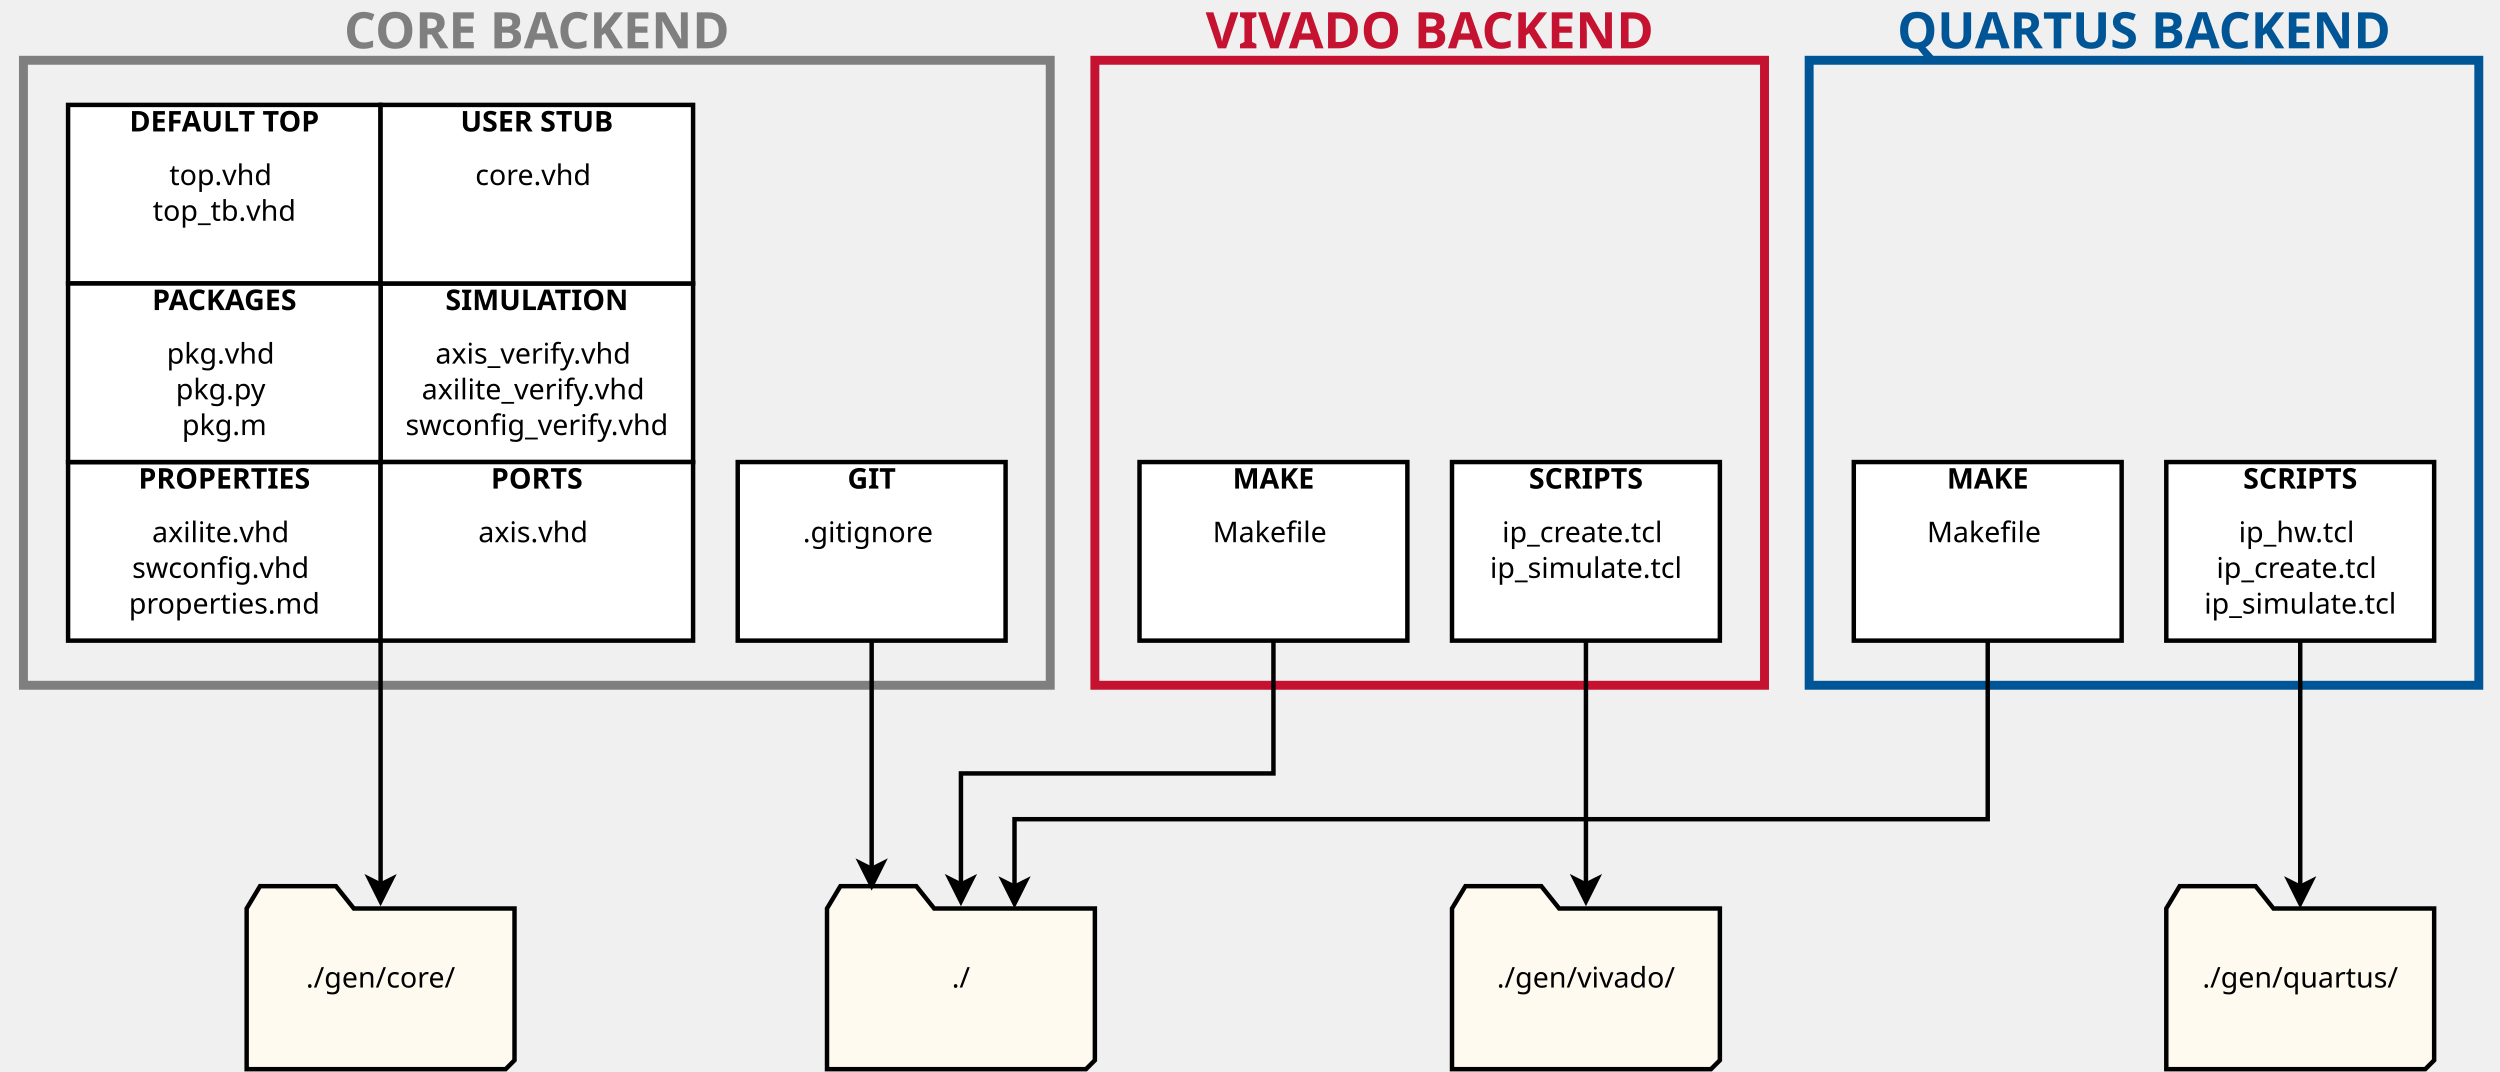
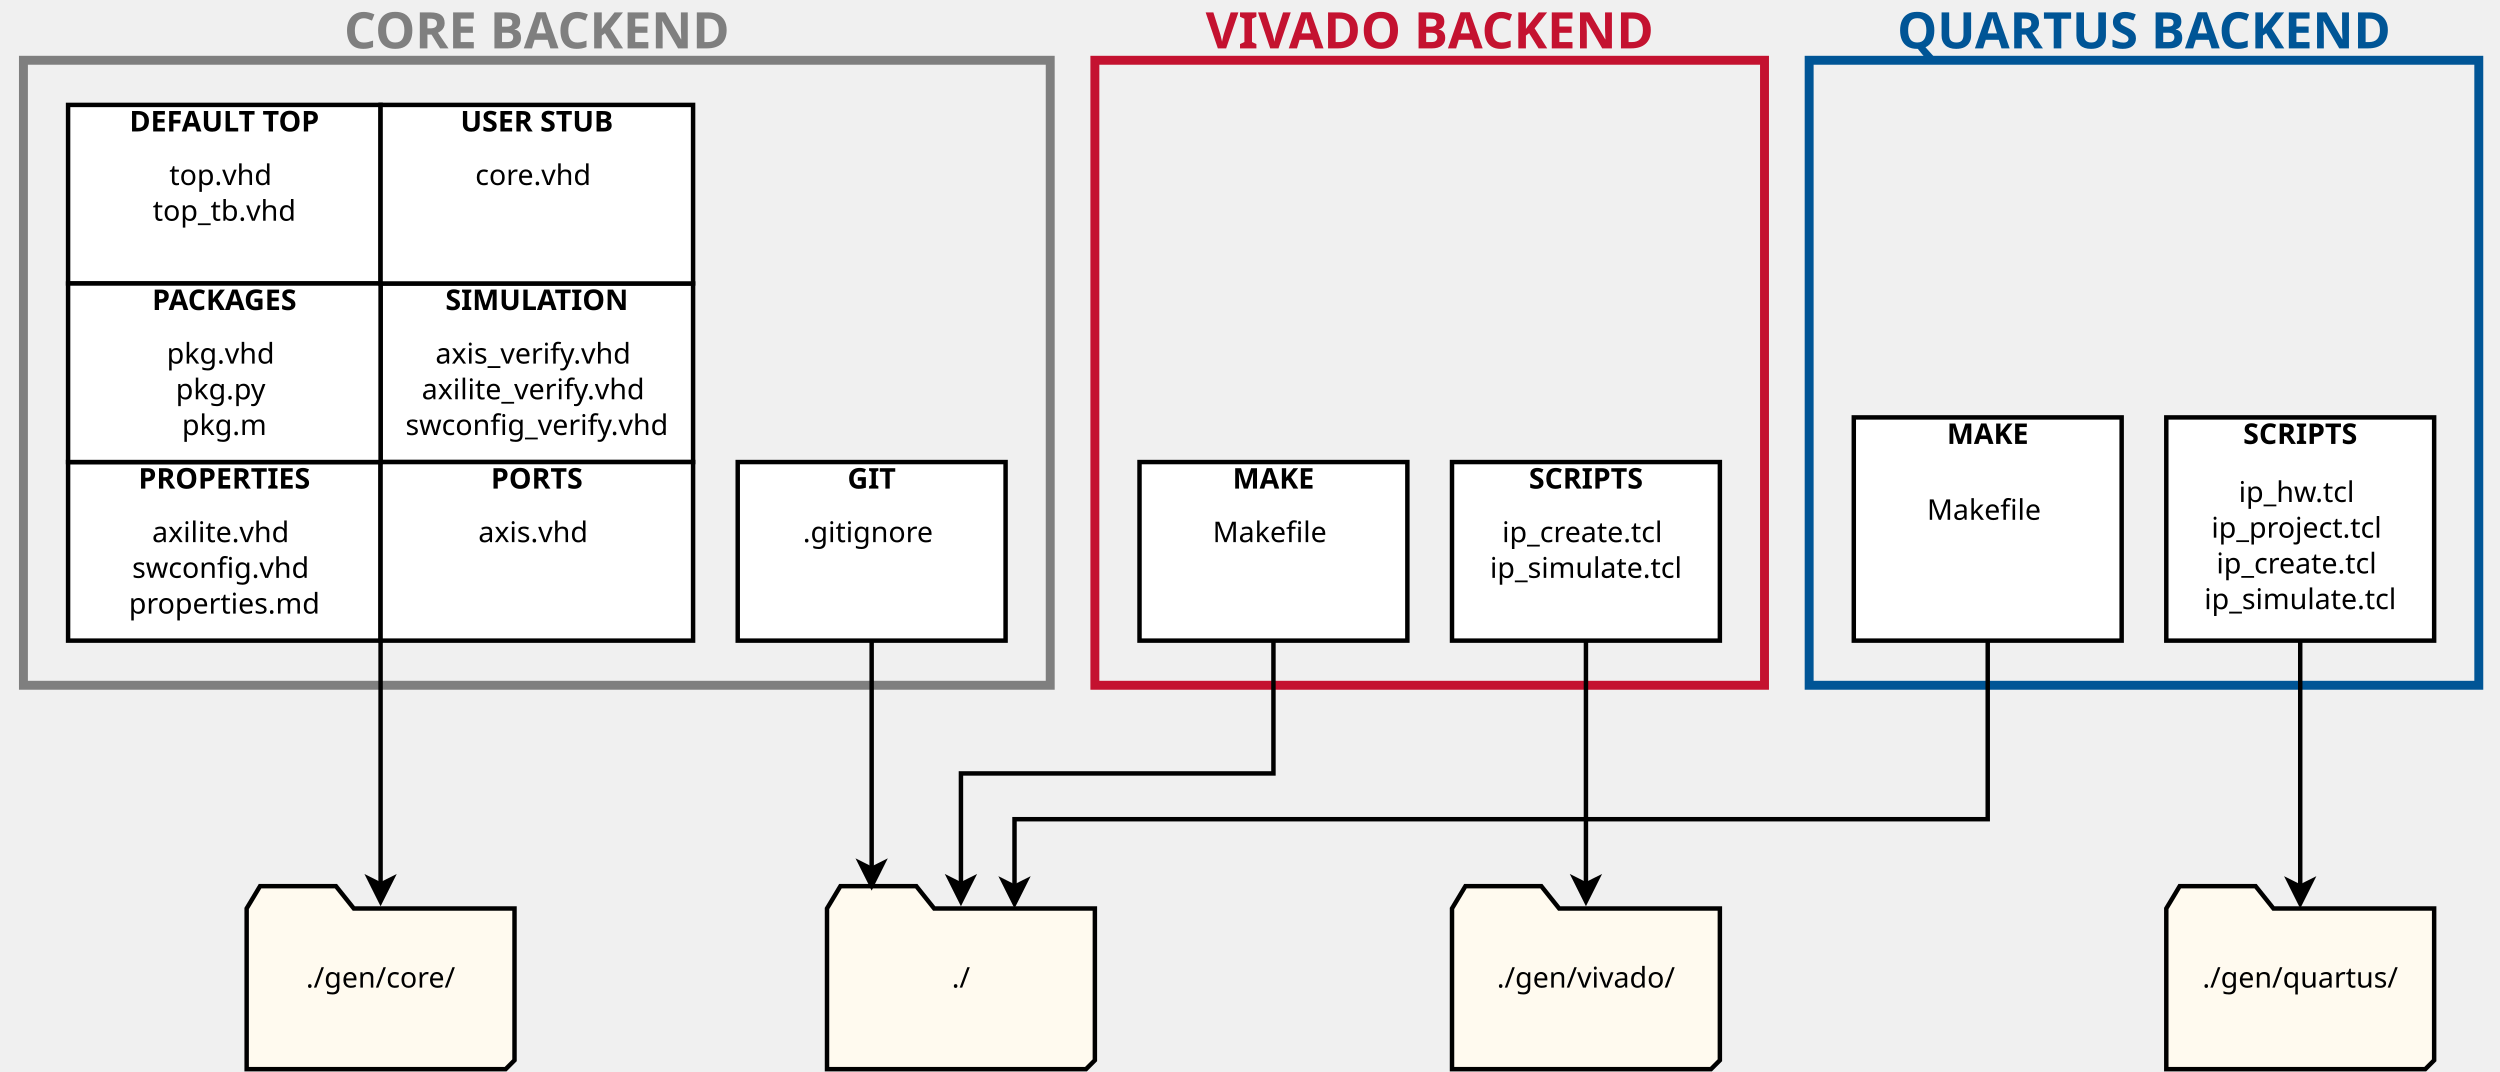
<svg xmlns="http://www.w3.org/2000/svg" width="56cm" height="24cm" viewBox="-423 -987 1105 480">
-   <rect style="fill: none; fill-opacity:0; stroke-width: 4; stroke: #c41230" x="60" y="-960" width="300" height="280" />
-   <rect style="fill: none; fill-opacity:0; stroke-width: 4; stroke: #7f7f7f" x="-420" y="-960" width="460" height="280" />
-   <g>
-     <polygon style="fill: #fffaef" points="220,-580 226,-590 260,-590 268,-580 340,-580 340,-512 336,-508 220,-508 " />
-     <polygon style="fill: none; fill-opacity:0; stroke-width: 2; stroke: #000000" points="220,-580 226,-590 260,-590 268,-580 340,-580 340,-512 336,-508 220,-508 " />
-   </g>
-   <text font-size="12.8" style="fill: #000000;text-anchor:middle;font-family:sans-serif;font-style:normal;font-weight:normal" x="280" y="-544.575">
-     <tspan x="280" y="-544.575">./gen/vivado/</tspan>
-   </text>
-   <g>
-     <polygon style="fill: #fffaef" points="-320,-580 -314,-590 -280,-590 -272,-580 -200,-580 -200,-512 -204,-508 -320,-508 " />
-     <polygon style="fill: none; fill-opacity:0; stroke-width: 2; stroke: #000000" points="-320,-580 -314,-590 -280,-590 -272,-580 -200,-580 -200,-512 -204,-508 -320,-508 " />
-   </g>
-   <text font-size="12.8" style="fill: #000000;text-anchor:middle;font-family:sans-serif;font-style:normal;font-weight:normal" x="-260" y="-544.575">
-     <tspan x="-260" y="-544.575">./gen/core/</tspan>
-   </text>
-   <g>
-     <polygon style="fill: #fffaef" points="-60,-580 -54,-590 -20,-590 -12,-580 60,-580 60,-512 56,-508 -60,-508 " />
-     <polygon style="fill: none; fill-opacity:0; stroke-width: 2; stroke: #000000" points="-60,-580 -54,-590 -20,-590 -12,-580 60,-580 60,-512 56,-508 -60,-508 " />
-   </g>
-   <text font-size="12.8" style="fill: #000000;text-anchor:middle;font-family:sans-serif;font-style:normal;font-weight:normal" x="0" y="-544.575">
-     <tspan x="0" y="-544.575">./</tspan>
-   </text>
-   <g>
-     <line style="fill: none; fill-opacity:0; stroke-width: 2; stroke: #000000" x1="280" y1="-700" x2="280" y2="-590.744" />
-     <polygon style="fill: #000000" points="280,-583.244 275,-593.244 280,-590.744 285,-593.244 " />
-     <polygon style="fill: none; fill-opacity:0; stroke-width: 2; stroke: #000000" points="280,-583.244 275,-593.244 280,-590.744 285,-593.244 " />
-   </g>
-   <g>
-     <line style="fill: none; fill-opacity:0; stroke-width: 2; stroke: #000000" x1="-260" y1="-711.428" x2="-260" y2="-590.718" />
-     <polygon style="fill: #000000" points="-260,-583.218 -265,-593.218 -260,-590.718 -255,-593.218 " />
-     <polygon style="fill: none; fill-opacity:0; stroke-width: 2; stroke: #000000" points="-260,-583.218 -265,-593.218 -260,-590.718 -255,-593.218 " />
-   </g>
-   <text font-size="22.578" style="fill: #7f7f7f;text-anchor:middle;font-family:sans-serif;font-style:normal;font-weight:700" x="-190" y="-965.35">
-     <tspan x="-190" y="-965.35">CORE BACKEND</tspan>
-   </text>
-   <text font-size="22.578" style="fill: #c41230;text-anchor:middle;font-family:sans-serif;font-style:normal;font-weight:700" x="210" y="-965.35">
-     <tspan x="210" y="-965.35">VIVADO BACKEND</tspan>
-   </text>
-   <rect style="fill: none; fill-opacity:0; stroke-width: 4; stroke: #005596" x="380" y="-960" width="300" height="280" />
-   <text font-size="22.578" style="fill: #005596;text-anchor:middle;font-family:sans-serif;font-style:normal;font-weight:700" x="530" y="-965.35">
-     <tspan x="530" y="-965.35">QUARTUS BACKEND</tspan>
-   </text>
-   <g>
-     <rect style="fill: #ffffff" x="400" y="-780" width="120" height="80" />
-     <rect style="fill: none; fill-opacity:0; stroke-width: 2; stroke: #000000" x="400" y="-780" width="120" height="80" />
-     <text font-size="12.8" style="fill: #000000;text-anchor:middle;font-family:sans-serif;font-style:normal;font-weight:normal" x="460" y="-744.1">
-       <tspan x="460" y="-744.1">Makefile</tspan>
-       <tspan x="460" y="-728.1" />
+   <g id="Background">
+     <rect style="fill: none; stroke-opacity: 1; stroke-width: 4; stroke: #c41230" x="60" y="-960" width="300" height="280" rx="0" ry="0" />
+     <rect style="fill: none; stroke-opacity: 1; stroke-width: 4; stroke: #7f7f7f" x="-420" y="-960" width="460" height="280" rx="0" ry="0" />
+     <polygon style="fill: #fffaef; fill-opacity: 1; stroke-opacity: 1; stroke-width: 2; stroke: #000000" fill-rule="evenodd" points="220,-580 226,-590 260,-590 268,-580 340,-580 340,-512 336,-508 220,-508 " />
+     <text font-size="12.8" style="fill: #000000; fill-opacity: 1; stroke: none;text-anchor:middle;font-family:sans-serif;font-style:normal;font-weight:normal" x="280" y="-544.569">
+       <tspan x="280" y="-544.569">./gen/vivado/</tspan>
+     </text>
+     <polygon style="fill: #fffaef; fill-opacity: 1; stroke-opacity: 1; stroke-width: 2; stroke: #000000" fill-rule="evenodd" points="-320,-580 -314,-590 -280,-590 -272,-580 -200,-580 -200,-512 -204,-508 -320,-508 " />
+     <text font-size="12.8" style="fill: #000000; fill-opacity: 1; stroke: none;text-anchor:middle;font-family:sans-serif;font-style:normal;font-weight:normal" x="-260" y="-544.569">
+       <tspan x="-260" y="-544.569">./gen/core/</tspan>
+     </text>
+     <polygon style="fill: #fffaef; fill-opacity: 1; stroke-opacity: 1; stroke-width: 2; stroke: #000000" fill-rule="evenodd" points="-60,-580 -54,-590 -20,-590 -12,-580 60,-580 60,-512 56,-508 -60,-508 " />
+     <text font-size="12.8" style="fill: #000000; fill-opacity: 1; stroke: none;text-anchor:middle;font-family:sans-serif;font-style:normal;font-weight:normal" x="0" y="-544.569">
+       <tspan x="0" y="-544.569">./</tspan>
+     </text>
+     <g>
+       <line style="fill: none; stroke-opacity: 1; stroke-width: 2; stroke: #000000" x1="280" y1="-700" x2="280" y2="-590.744" />
+       <polygon style="fill: #000000; fill-opacity: 1; stroke-opacity: 1; stroke-width: 2; stroke: #000000" fill-rule="evenodd" points="280,-583.244 275,-593.244 280,-590.744 285,-593.244 " />
+     </g>
+     <g>
+       <line style="fill: none; stroke-opacity: 1; stroke-width: 2; stroke: #000000" x1="-260" y1="-711.428" x2="-260" y2="-590.718" />
+       <polygon style="fill: #000000; fill-opacity: 1; stroke-opacity: 1; stroke-width: 2; stroke: #000000" fill-rule="evenodd" points="-260,-583.218 -265,-593.218 -260,-590.718 -255,-593.218 " />
+     </g>
+     <text font-size="22.578" style="fill: #7f7f7f; fill-opacity: 1; stroke: none;text-anchor:middle;font-family:sans-serif;font-style:normal;font-weight:700" x="-190" y="-965.325">
+       <tspan x="-190" y="-965.325">CORE BACKEND</tspan>
+     </text>
+     <text font-size="22.578" style="fill: #c41230; fill-opacity: 1; stroke: none;text-anchor:middle;font-family:sans-serif;font-style:normal;font-weight:700" x="210" y="-965.325">
+       <tspan x="210" y="-965.325">VIVADO BACKEND</tspan>
+     </text>
+     <rect style="fill: none; stroke-opacity: 1; stroke-width: 4; stroke: #005596" x="380" y="-960" width="300" height="280" rx="0" ry="0" />
+     <text font-size="22.578" style="fill: #005596; fill-opacity: 1; stroke: none;text-anchor:middle;font-family:sans-serif;font-style:normal;font-weight:700" x="530" y="-965.325">
+       <tspan x="530" y="-965.325">QUARTUS BACKEND</tspan>
+     </text>
+     <g>
+       <rect style="fill: #ffffff; fill-opacity: 1; stroke-opacity: 1; stroke-width: 2; stroke: #000000" x="400" y="-800" width="120" height="100" rx="0" ry="0" />
+       <text font-size="12.8" style="fill: #000000; fill-opacity: 1; stroke: none;text-anchor:middle;font-family:sans-serif;font-style:normal;font-weight:normal" x="460" y="-754.119">
+         <tspan x="460" y="-754.119">Makefile</tspan>
+         <tspan x="460" y="-738.119" />
+       </text>
+     </g>
+     <g>
+       <rect style="fill: #ffffff; fill-opacity: 1; stroke-opacity: 1; stroke-width: 2; stroke: #000000" x="540" y="-800" width="120" height="100" rx="0" ry="0" />
+       <text font-size="12.8" style="fill: #000000; fill-opacity: 1; stroke: none;text-anchor:middle;font-family:sans-serif;font-style:normal;font-weight:normal" x="600" y="-778.119">
+         <tspan x="600" y="-778.119" />
+         <tspan x="600" y="-762.119">ip_hw.tcl</tspan>
+         <tspan x="600" y="-746.119">ip_project.tcl</tspan>
+         <tspan x="600" y="-730.119">ip_create.tcl</tspan>
+         <tspan x="600" y="-714.119">ip_simulate.tcl</tspan>
+       </text>
+     </g>
+     <g>
+       <rect style="fill: #ffffff; fill-opacity: 1; stroke-opacity: 1; stroke-width: 2; stroke: #000000" x="80" y="-780" width="120" height="80" rx="0" ry="0" />
+       <text font-size="12.8" style="fill: #000000; fill-opacity: 1; stroke: none;text-anchor:middle;font-family:sans-serif;font-style:normal;font-weight:normal" x="140" y="-744.119">
+         <tspan x="140" y="-744.119">Makefile</tspan>
+         <tspan x="140" y="-728.119" />
+       </text>
+     </g>
+     <g>
+       <rect style="fill: #ffffff; fill-opacity: 1; stroke-opacity: 1; stroke-width: 2; stroke: #000000" x="220" y="-780" width="120" height="80" rx="0" ry="0" />
+       <text font-size="12.8" style="fill: #000000; fill-opacity: 1; stroke: none;text-anchor:middle;font-family:sans-serif;font-style:normal;font-weight:normal" x="280" y="-744.119">
+         <tspan x="280" y="-744.119">ip_create.tcl</tspan>
+         <tspan x="280" y="-728.119">ip_simulate.tcl</tspan>
+       </text>
+     </g>
+     <polygon style="fill: #fffaef; fill-opacity: 1; stroke-opacity: 1; stroke-width: 2; stroke: #000000" fill-rule="evenodd" points="540,-580 546,-590 580,-590 588,-580 660,-580 660,-512 656,-508 540,-508 " />
+     <text font-size="12.8" style="fill: #000000; fill-opacity: 1; stroke: none;text-anchor:middle;font-family:sans-serif;font-style:normal;font-weight:normal" x="600" y="-544.569">
+       <tspan x="600" y="-544.569">./gen/quartus/</tspan>
+     </text>
+     <g>
+       <line style="fill: none; stroke-opacity: 1; stroke-width: 2; stroke: #000000" x1="600" y1="-700" x2="600" y2="-589.736" />
+       <polygon style="fill: #000000; fill-opacity: 1; stroke-opacity: 1; stroke-width: 2; stroke: #000000" fill-rule="evenodd" points="600,-582.236 595,-592.236 600,-589.736 605,-592.236 " />
+     </g>
+     <g>
+       <polyline style="fill: none; stroke-opacity: 1; stroke-width: 2; stroke: #000000" points="460,-700 460,-620 24,-620 24,-589.736 " />
+       <polygon style="fill: #000000; fill-opacity: 1; stroke-opacity: 1; stroke-width: 2; stroke: #000000" fill-rule="evenodd" points="24,-582.236 19,-592.236 24,-589.736 29,-592.236 " />
+     </g>
+     <g>
+       <polyline style="fill: none; stroke-opacity: 1; stroke-width: 2; stroke: #000000" points="140,-700 140,-640.501 0,-640.501 0,-590.739 " />
+       <polygon style="fill: #000000; fill-opacity: 1; stroke-opacity: 1; stroke-width: 2; stroke: #000000" fill-rule="evenodd" points="0,-583.239 -5,-593.239 0,-590.739 5,-593.239 " />
+     </g>
+     <g>
+       <rect style="fill: #ffffff; fill-opacity: 1; stroke-opacity: 1; stroke-width: 2; stroke: #000000" x="-100" y="-780" width="120" height="80" rx="0" ry="0" />
+       <text font-size="12.8" style="fill: #000000; fill-opacity: 1; stroke: none;text-anchor:middle;font-family:sans-serif;font-style:normal;font-weight:normal" x="-40" y="-744.119">
+         <tspan x="-40" y="-744.119">.gitignore</tspan>
+         <tspan x="-40" y="-728.119" />
+       </text>
+     </g>
+     <g>
+       <rect style="fill: #ffffff; fill-opacity: 1; stroke-opacity: 1; stroke-width: 2; stroke: #000000" x="-400" y="-780" width="140" height="80" rx="0" ry="0" />
+       <text font-size="12.8" style="fill: #000000; fill-opacity: 1; stroke: none;text-anchor:middle;font-family:sans-serif;font-style:normal;font-weight:normal" x="-330" y="-760.119">
+         <tspan x="-330" y="-760.119" />
+         <tspan x="-330" y="-744.119">axilite.vhd</tspan>
+         <tspan x="-330" y="-728.119">swconfig.vhd</tspan>
+         <tspan x="-330" y="-712.119">properties.md</tspan>
+       </text>
+     </g>
+     <g>
+       <rect style="fill: #ffffff; fill-opacity: 1; stroke-opacity: 1; stroke-width: 2; stroke: #000000" x="-260" y="-860" width="140" height="80" rx="0" ry="0" />
+       <text font-size="12.8" style="fill: #000000; fill-opacity: 1; stroke: none;text-anchor:middle;font-family:sans-serif;font-style:normal;font-weight:normal" x="-190" y="-840.119">
+         <tspan x="-190" y="-840.119" />
+         <tspan x="-190" y="-824.119">axis_verify.vhd</tspan>
+         <tspan x="-190" y="-808.119">axilite_verify.vhd</tspan>
+         <tspan x="-190" y="-792.119">swconfig_verify.vhd</tspan>
+       </text>
+     </g>
+     <g>
+       <rect style="fill: #ffffff; fill-opacity: 1; stroke-opacity: 1; stroke-width: 2; stroke: #000000" x="-400" y="-940" width="140" height="80" rx="0" ry="0" />
+       <text font-size="12.8" style="fill: #000000; fill-opacity: 1; stroke: none;text-anchor:middle;font-family:sans-serif;font-style:normal;font-weight:normal" x="-330" y="-904.119">
+         <tspan x="-330" y="-904.119">top.vhd</tspan>
+         <tspan x="-330" y="-888.119">top_tb.vhd</tspan>
+       </text>
+     </g>
+     <g>
+       <rect style="fill: #ffffff; fill-opacity: 1; stroke-opacity: 1; stroke-width: 2; stroke: #000000" x="-260" y="-780" width="140" height="80" rx="0" ry="0" />
+       <text font-size="12.8" style="fill: #000000; fill-opacity: 1; stroke: none;text-anchor:middle;font-family:sans-serif;font-style:normal;font-weight:normal" x="-190" y="-744.119">
+         <tspan x="-190" y="-744.119">axis.vhd</tspan>
+         <tspan x="-190" y="-728.119" />
+       </text>
+     </g>
+     <g>
+       <line style="fill: none; stroke-opacity: 1; stroke-width: 2; stroke: #000000" x1="-40" y1="-700" x2="-40" y2="-597.736" />
+       <polygon style="fill: #000000; fill-opacity: 1; stroke-opacity: 1; stroke-width: 2; stroke: #000000" fill-rule="evenodd" points="-40,-590.236 -45,-600.236 -40,-597.736 -35,-600.236 " />
+     </g>
+     <g>
+       <rect style="fill: #ffffff; fill-opacity: 1; stroke-opacity: 1; stroke-width: 2; stroke: #000000" x="-400" y="-860" width="140" height="80" rx="0" ry="0" />
+       <text font-size="12.8" style="fill: #000000; fill-opacity: 1; stroke: none;text-anchor:middle;font-family:sans-serif;font-style:normal;font-weight:normal" x="-330" y="-840.119">
+         <tspan x="-330" y="-840.119" />
+         <tspan x="-330" y="-824.119">pkg.vhd</tspan>
+         <tspan x="-330" y="-808.119">pkg.py</tspan>
+         <tspan x="-330" y="-792.119">pkg.m</tspan>
+       </text>
+     </g>
+     <text font-size="12.8" style="fill: #000000; fill-opacity: 1; stroke: none;text-anchor:middle;font-family:sans-serif;font-style:normal;font-weight:700" x="-330" y="-928.119">
+       <tspan x="-330" y="-928.119">DEFAULT TOP</tspan>
+     </text>
+     <text font-size="12.8" style="fill: #000000; fill-opacity: 1; stroke: none;text-anchor:middle;font-family:sans-serif;font-style:normal;font-weight:700" x="-40" y="-768.119">
+       <tspan x="-40" y="-768.119">GIT</tspan>
+     </text>
+     <text font-size="12.8" style="fill: #000000; fill-opacity: 1; stroke: none;text-anchor:middle;font-family:sans-serif;font-style:normal;font-weight:700" x="-330" y="-768.119">
+       <tspan x="-330" y="-768.119">PROPERTIES</tspan>
+     </text>
+     <text font-size="12.8" style="fill: #000000; fill-opacity: 1; stroke: none;text-anchor:middle;font-family:sans-serif;font-style:normal;font-weight:700" x="-190" y="-848.119">
+       <tspan x="-190" y="-848.119">SIMULATION</tspan>
+     </text>
+     <text font-size="12.8" style="fill: #000000; fill-opacity: 1; stroke: none;text-anchor:middle;font-family:sans-serif;font-style:normal;font-weight:700" x="-190" y="-768.119">
+       <tspan x="-190" y="-768.119">PORTS</tspan>
+     </text>
+     <text font-size="12.8" style="fill: #000000; fill-opacity: 1; stroke: none;text-anchor:middle;font-family:sans-serif;font-style:normal;font-weight:700" x="-330" y="-848.119">
+       <tspan x="-330" y="-848.119">PACKAGES</tspan>
+     </text>
+     <text font-size="12.8" style="fill: #000000; fill-opacity: 1; stroke: none;text-anchor:middle;font-family:sans-serif;font-style:normal;font-weight:700" x="280" y="-768.119">
+       <tspan x="280" y="-768.119">SCRIPTS</tspan>
+     </text>
+     <text font-size="12.8" style="fill: #000000; fill-opacity: 1; stroke: none;text-anchor:middle;font-family:sans-serif;font-style:normal;font-weight:700" x="140" y="-768.119">
+       <tspan x="140" y="-768.119">MAKE</tspan>
+     </text>
+     <text font-size="12.8" style="fill: #000000; fill-opacity: 1; stroke: none;text-anchor:middle;font-family:sans-serif;font-style:normal;font-weight:700" x="600" y="-788.119">
+       <tspan x="600" y="-788.119">SCRIPTS</tspan>
+     </text>
+     <text font-size="12.8" style="fill: #000000; fill-opacity: 1; stroke: none;text-anchor:middle;font-family:sans-serif;font-style:normal;font-weight:700" x="460" y="-788.119">
+       <tspan x="460" y="-788.119">MAKE</tspan>
+     </text>
+     <g>
+       <rect style="fill: #ffffff; fill-opacity: 1; stroke-opacity: 1; stroke-width: 2; stroke: #000000" x="-260" y="-940" width="140" height="80" rx="0" ry="0" />
+       <text font-size="12.8" style="fill: #000000; fill-opacity: 1; stroke: none;text-anchor:middle;font-family:sans-serif;font-style:normal;font-weight:normal" x="-190" y="-904.119">
+         <tspan x="-190" y="-904.119">core.vhd</tspan>
+         <tspan x="-190" y="-888.119" />
+       </text>
+     </g>
+     <text font-size="12.8" style="fill: #000000; fill-opacity: 1; stroke: none;text-anchor:middle;font-family:sans-serif;font-style:normal;font-weight:700" x="-190" y="-928.119">
+       <tspan x="-190" y="-928.119">USER STUB</tspan>
    </text>
  </g>
-   <g>
-     <rect style="fill: #ffffff" x="540" y="-780" width="120" height="80" />
-     <rect style="fill: none; fill-opacity:0; stroke-width: 2; stroke: #000000" x="540" y="-780" width="120" height="80" />
-     <text font-size="12.8" style="fill: #000000;text-anchor:middle;font-family:sans-serif;font-style:normal;font-weight:normal" x="600" y="-760.1">
-       <tspan x="600" y="-760.1" />
-       <tspan x="600" y="-744.1">ip_hw.tcl</tspan>
-       <tspan x="600" y="-728.1">ip_create.tcl</tspan>
-       <tspan x="600" y="-712.1">ip_simulate.tcl</tspan>
-     </text>
-   </g>
-   <g>
-     <rect style="fill: #ffffff" x="80" y="-780" width="120" height="80" />
-     <rect style="fill: none; fill-opacity:0; stroke-width: 2; stroke: #000000" x="80" y="-780" width="120" height="80" />
-     <text font-size="12.8" style="fill: #000000;text-anchor:middle;font-family:sans-serif;font-style:normal;font-weight:normal" x="140" y="-744.1">
-       <tspan x="140" y="-744.1">Makefile</tspan>
-       <tspan x="140" y="-728.1" />
-     </text>
-   </g>
-   <g>
-     <rect style="fill: #ffffff" x="220" y="-780" width="120" height="80" />
-     <rect style="fill: none; fill-opacity:0; stroke-width: 2; stroke: #000000" x="220" y="-780" width="120" height="80" />
-     <text font-size="12.8" style="fill: #000000;text-anchor:middle;font-family:sans-serif;font-style:normal;font-weight:normal" x="280" y="-744.1">
-       <tspan x="280" y="-744.1">ip_create.tcl</tspan>
-       <tspan x="280" y="-728.1">ip_simulate.tcl</tspan>
-     </text>
-   </g>
-   <g>
-     <polygon style="fill: #fffaef" points="540,-580 546,-590 580,-590 588,-580 660,-580 660,-512 656,-508 540,-508 " />
-     <polygon style="fill: none; fill-opacity:0; stroke-width: 2; stroke: #000000" points="540,-580 546,-590 580,-590 588,-580 660,-580 660,-512 656,-508 540,-508 " />
-   </g>
-   <text font-size="12.8" style="fill: #000000;text-anchor:middle;font-family:sans-serif;font-style:normal;font-weight:normal" x="600" y="-544.575">
-     <tspan x="600" y="-544.575">./gen/quartus/</tspan>
-   </text>
-   <g>
-     <line style="fill: none; fill-opacity:0; stroke-width: 2; stroke: #000000" x1="600" y1="-700" x2="600" y2="-589.736" />
-     <polygon style="fill: #000000" points="600,-582.236 595,-592.236 600,-589.736 605,-592.236 " />
-     <polygon style="fill: none; fill-opacity:0; stroke-width: 2; stroke: #000000" points="600,-582.236 595,-592.236 600,-589.736 605,-592.236 " />
-   </g>
-   <g>
-     <polyline style="fill: none; fill-opacity:0; stroke-width: 2; stroke: #000000" points="460,-700 460,-620 24,-620 24,-589.736 " />
-     <polygon style="fill: #000000" points="24,-582.236 19,-592.236 24,-589.736 29,-592.236 " />
-     <polygon style="fill: none; fill-opacity:0; stroke-width: 2; stroke: #000000" points="24,-582.236 19,-592.236 24,-589.736 29,-592.236 " />
-   </g>
-   <g>
-     <polyline style="fill: none; fill-opacity:0; stroke-width: 2; stroke: #000000" points="140,-700 140,-640.501 0,-640.501 0,-590.739 " />
-     <polygon style="fill: #000000" points="0,-583.239 -5,-593.239 0,-590.739 5,-593.239 " />
-     <polygon style="fill: none; fill-opacity:0; stroke-width: 2; stroke: #000000" points="0,-583.239 -5,-593.239 0,-590.739 5,-593.239 " />
-   </g>
-   <g>
-     <rect style="fill: #ffffff" x="-100" y="-780" width="120" height="80" />
-     <rect style="fill: none; fill-opacity:0; stroke-width: 2; stroke: #000000" x="-100" y="-780" width="120" height="80" />
-     <text font-size="12.8" style="fill: #000000;text-anchor:middle;font-family:sans-serif;font-style:normal;font-weight:normal" x="-40" y="-744.1">
-       <tspan x="-40" y="-744.1">.gitignore</tspan>
-       <tspan x="-40" y="-728.1" />
-     </text>
-   </g>
-   <g>
-     <rect style="fill: #ffffff" x="-400" y="-780" width="140" height="80" />
-     <rect style="fill: none; fill-opacity:0; stroke-width: 2; stroke: #000000" x="-400" y="-780" width="140" height="80" />
-     <text font-size="12.8" style="fill: #000000;text-anchor:middle;font-family:sans-serif;font-style:normal;font-weight:normal" x="-330" y="-760.1">
-       <tspan x="-330" y="-760.1" />
-       <tspan x="-330" y="-744.1">axilite.vhd</tspan>
-       <tspan x="-330" y="-728.1">swconfig.vhd</tspan>
-       <tspan x="-330" y="-712.1">properties.md</tspan>
-     </text>
-   </g>
-   <g>
-     <rect style="fill: #ffffff" x="-260" y="-860" width="140" height="80" />
-     <rect style="fill: none; fill-opacity:0; stroke-width: 2; stroke: #000000" x="-260" y="-860" width="140" height="80" />
-     <text font-size="12.8" style="fill: #000000;text-anchor:middle;font-family:sans-serif;font-style:normal;font-weight:normal" x="-190" y="-840.1">
-       <tspan x="-190" y="-840.1" />
-       <tspan x="-190" y="-824.1">axis_verify.vhd</tspan>
-       <tspan x="-190" y="-808.1">axilite_verify.vhd</tspan>
-       <tspan x="-190" y="-792.1">swconfig_verify.vhd</tspan>
-     </text>
-   </g>
-   <g>
-     <rect style="fill: #ffffff" x="-400" y="-940" width="140" height="80" />
-     <rect style="fill: none; fill-opacity:0; stroke-width: 2; stroke: #000000" x="-400" y="-940" width="140" height="80" />
-     <text font-size="12.8" style="fill: #000000;text-anchor:middle;font-family:sans-serif;font-style:normal;font-weight:normal" x="-330" y="-904.1">
-       <tspan x="-330" y="-904.1">top.vhd</tspan>
-       <tspan x="-330" y="-888.1">top_tb.vhd</tspan>
-     </text>
-   </g>
-   <g>
-     <rect style="fill: #ffffff" x="-260" y="-780" width="140" height="80" />
-     <rect style="fill: none; fill-opacity:0; stroke-width: 2; stroke: #000000" x="-260" y="-780" width="140" height="80" />
-     <text font-size="12.8" style="fill: #000000;text-anchor:middle;font-family:sans-serif;font-style:normal;font-weight:normal" x="-190" y="-744.1">
-       <tspan x="-190" y="-744.1">axis.vhd</tspan>
-       <tspan x="-190" y="-728.1" />
-     </text>
-   </g>
-   <g>
-     <line style="fill: none; fill-opacity:0; stroke-width: 2; stroke: #000000" x1="-40" y1="-700" x2="-40" y2="-597.736" />
-     <polygon style="fill: #000000" points="-40,-590.236 -45,-600.236 -40,-597.736 -35,-600.236 " />
-     <polygon style="fill: none; fill-opacity:0; stroke-width: 2; stroke: #000000" points="-40,-590.236 -45,-600.236 -40,-597.736 -35,-600.236 " />
-   </g>
-   <g>
-     <rect style="fill: #ffffff" x="-400" y="-860" width="140" height="80" />
-     <rect style="fill: none; fill-opacity:0; stroke-width: 2; stroke: #000000" x="-400" y="-860" width="140" height="80" />
-     <text font-size="12.8" style="fill: #000000;text-anchor:middle;font-family:sans-serif;font-style:normal;font-weight:normal" x="-330" y="-840.1">
-       <tspan x="-330" y="-840.1" />
-       <tspan x="-330" y="-824.1">pkg.vhd</tspan>
-       <tspan x="-330" y="-808.1">pkg.py</tspan>
-       <tspan x="-330" y="-792.1">pkg.m</tspan>
-     </text>
-   </g>
-   <text font-size="12.8" style="fill: #000000;text-anchor:middle;font-family:sans-serif;font-style:normal;font-weight:700" x="-330" y="-928.1">
-     <tspan x="-330" y="-928.1">DEFAULT TOP</tspan>
-   </text>
-   <text font-size="12.8" style="fill: #000000;text-anchor:middle;font-family:sans-serif;font-style:normal;font-weight:700" x="-40" y="-768.1">
-     <tspan x="-40" y="-768.1">GIT</tspan>
-   </text>
-   <text font-size="12.8" style="fill: #000000;text-anchor:middle;font-family:sans-serif;font-style:normal;font-weight:700" x="-330" y="-768.1">
-     <tspan x="-330" y="-768.1">PROPERTIES</tspan>
-   </text>
-   <text font-size="12.8" style="fill: #000000;text-anchor:middle;font-family:sans-serif;font-style:normal;font-weight:700" x="-190" y="-848.1">
-     <tspan x="-190" y="-848.1">SIMULATION</tspan>
-   </text>
-   <text font-size="12.8" style="fill: #000000;text-anchor:middle;font-family:sans-serif;font-style:normal;font-weight:700" x="-190" y="-768.1">
-     <tspan x="-190" y="-768.1">PORTS</tspan>
-   </text>
-   <text font-size="12.8" style="fill: #000000;text-anchor:middle;font-family:sans-serif;font-style:normal;font-weight:700" x="-330" y="-848.1">
-     <tspan x="-330" y="-848.1">PACKAGES</tspan>
-   </text>
-   <text font-size="12.8" style="fill: #000000;text-anchor:middle;font-family:sans-serif;font-style:normal;font-weight:700" x="280" y="-768.1">
-     <tspan x="280" y="-768.1">SCRIPTS</tspan>
-   </text>
-   <text font-size="12.8" style="fill: #000000;text-anchor:middle;font-family:sans-serif;font-style:normal;font-weight:700" x="140" y="-768.1">
-     <tspan x="140" y="-768.1">MAKE</tspan>
-   </text>
-   <text font-size="12.8" style="fill: #000000;text-anchor:middle;font-family:sans-serif;font-style:normal;font-weight:700" x="600" y="-768.1">
-     <tspan x="600" y="-768.1">SCRIPTS</tspan>
-   </text>
-   <text font-size="12.8" style="fill: #000000;text-anchor:middle;font-family:sans-serif;font-style:normal;font-weight:700" x="460" y="-768.1">
-     <tspan x="460" y="-768.1">MAKE</tspan>
-   </text>
-   <g>
-     <rect style="fill: #ffffff" x="-260" y="-940" width="140" height="80" />
-     <rect style="fill: none; fill-opacity:0; stroke-width: 2; stroke: #000000" x="-260" y="-940" width="140" height="80" />
-     <text font-size="12.8" style="fill: #000000;text-anchor:middle;font-family:sans-serif;font-style:normal;font-weight:normal" x="-190" y="-904.1">
-       <tspan x="-190" y="-904.1">core.vhd</tspan>
-       <tspan x="-190" y="-888.1" />
-     </text>
-   </g>
-   <text font-size="12.8" style="fill: #000000;text-anchor:middle;font-family:sans-serif;font-style:normal;font-weight:700" x="-190" y="-928.1">
-     <tspan x="-190" y="-928.1">USER STUB</tspan>
-   </text>
</svg>
